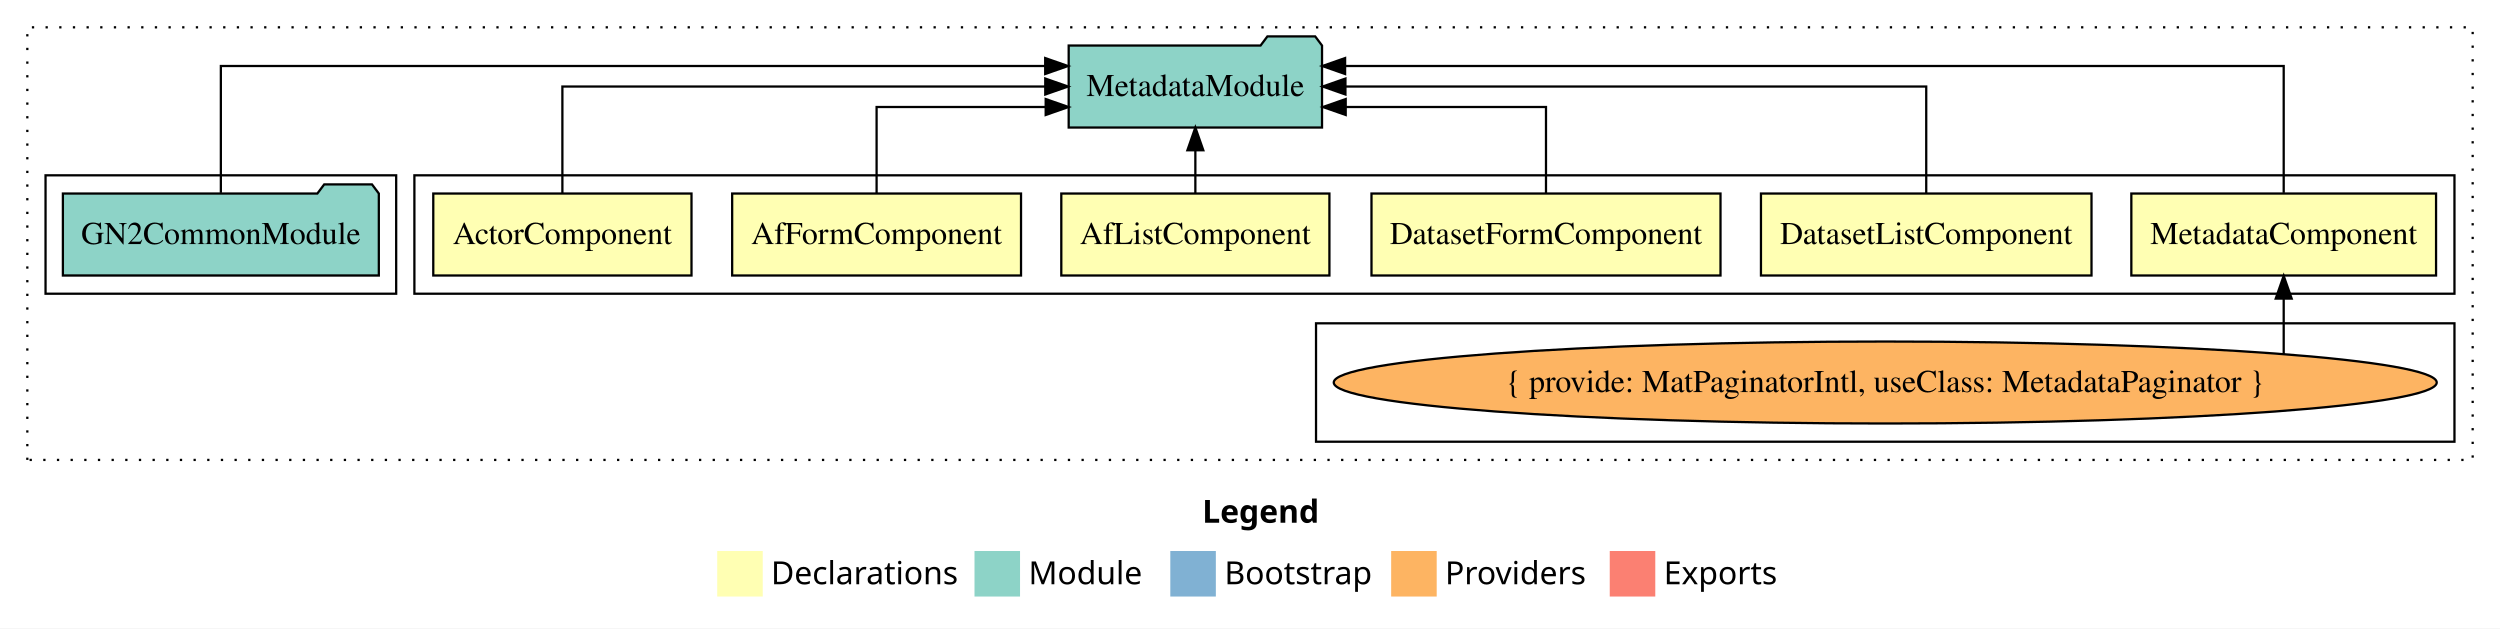
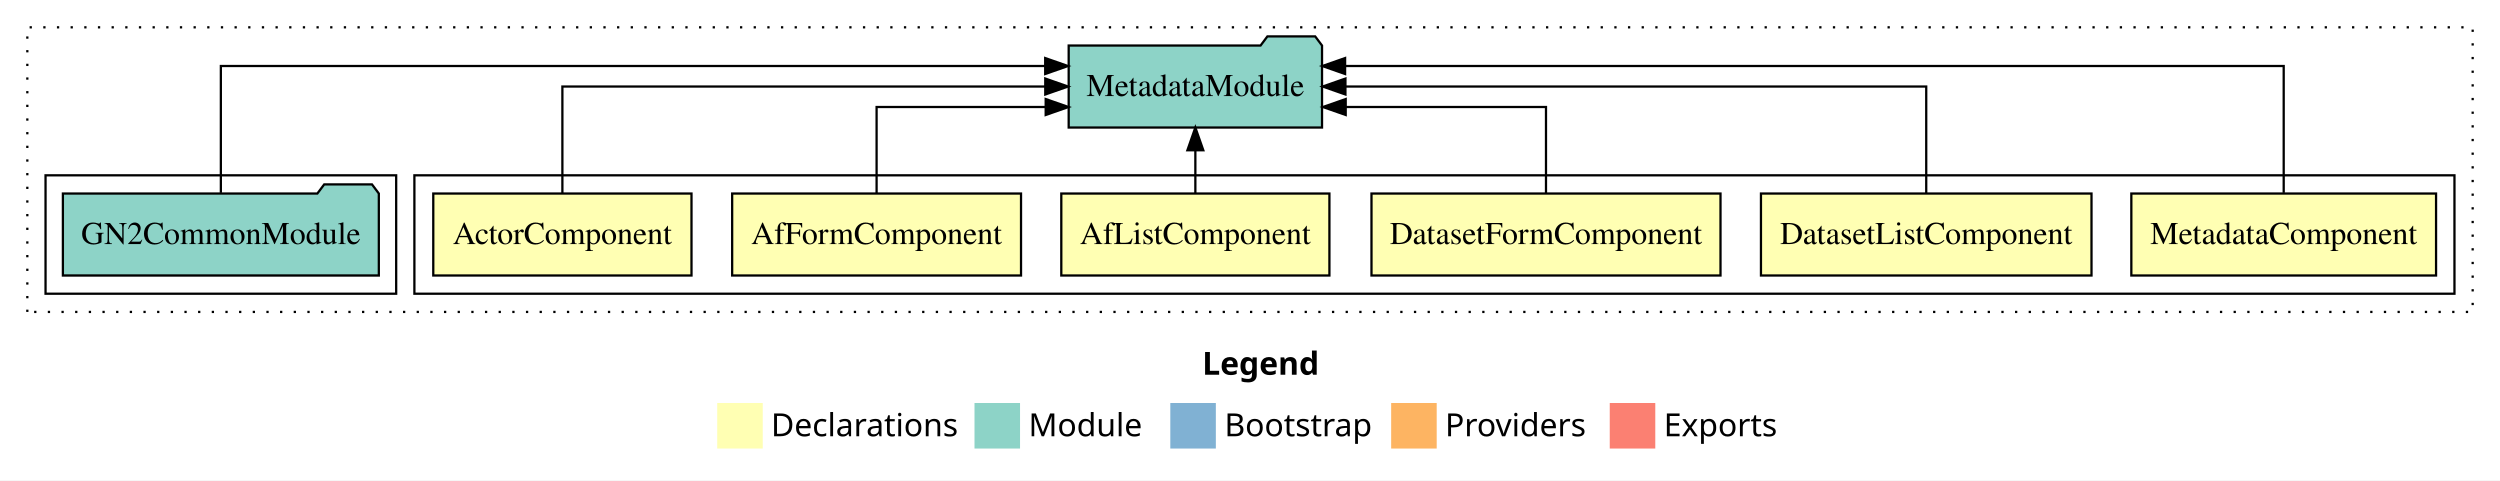
- <svg xmlns="http://www.w3.org/2000/svg" width="1098pt" height="276pt" viewBox="0.00 0.00 1098.00 276.00">
-   <g id="graph0" class="graph" transform="scale(1 1) rotate(0) translate(4 272)">
-     <polygon fill="#ffffff" stroke="transparent" points="-4,4 -4,-272 1094,-272 1094,4 -4,4" />
+ <svg xmlns="http://www.w3.org/2000/svg" width="1098pt" height="211pt" viewBox="0.00 0.00 1098.00 211.00">
+   <g id="graph0" class="graph" transform="scale(1 1) rotate(0) translate(4 207)">
+     <polygon fill="#ffffff" stroke="transparent" points="-4,4 -4,-207 1094,-207 1094,4 -4,4" />
    <text text-anchor="start" x="524.009" y="-42.4" font-family="sans-serif" font-weight="bold" font-size="14.00" fill="#000000">Legend</text>
    <polygon fill="#ffffb3" stroke="transparent" points="311,-10 311,-30 331,-30 331,-10 311,-10" />
    <text text-anchor="start" x="334.629" y="-15.4" font-family="sans-serif" font-size="14.00" fill="#000000">  Declarations</text>
    <polygon fill="#8dd3c7" stroke="transparent" points="424,-10 424,-30 444,-30 444,-10 424,-10" />
    <text text-anchor="start" x="447.725" y="-15.4" font-family="sans-serif" font-size="14.00" fill="#000000">  Module</text>
    <polygon fill="#80b1d3" stroke="transparent" points="510,-10 510,-30 530,-30 530,-10 510,-10" />
    <text text-anchor="start" x="533.781" y="-15.4" font-family="sans-serif" font-size="14.00" fill="#000000">  Bootstrap</text>
    <polygon fill="#fdb462" stroke="transparent" points="607,-10 607,-30 627,-30 627,-10 607,-10" />
    <text text-anchor="start" x="630.673" y="-15.4" font-family="sans-serif" font-size="14.00" fill="#000000">  Providers</text>
    <polygon fill="#fb8072" stroke="transparent" points="703,-10 703,-30 723,-30 723,-10 703,-10" />
    <text text-anchor="start" x="726.726" y="-15.4" font-family="sans-serif" font-size="14.00" fill="#000000">  Exports</text>
    <g id="clust1" class="cluster">
-       <polygon fill="none" stroke="#000000" stroke-dasharray="1,5" points="8,-70 8,-260 1082,-260 1082,-70 8,-70" />
+       <polygon fill="none" stroke="#000000" stroke-dasharray="1,5" points="8,-70 8,-195 1082,-195 1082,-70 8,-70" />
    </g>
    <g id="clust2" class="cluster">
-       <polygon fill="none" stroke="#000000" points="178,-143 178,-195 1074,-195 1074,-143 178,-143" />
-     </g>
-     <g id="clust3" class="cluster">
-       <polygon fill="none" stroke="#000000" points="574,-78 574,-130 1074,-130 1074,-78 574,-78" />
+       <polygon fill="none" stroke="#000000" points="178,-78 178,-130 1074,-130 1074,-78 178,-78" />
    </g>
    <g id="clust9" class="cluster">
-       <polygon fill="none" stroke="#000000" points="16,-143 16,-195 170,-195 170,-143 16,-143" />
+       <polygon fill="none" stroke="#000000" points="16,-78 16,-130 170,-130 170,-78 16,-78" />
    </g>
    <g id="node1" class="node">
-       <polygon fill="#ffffb3" stroke="#000000" points="1065.917,-187 932.083,-187 932.083,-151 1065.917,-151 1065.917,-187" />
-       <text text-anchor="middle" x="999" y="-164.8" font-family="Times,serif" font-size="14.00" fill="#000000">MetadataComponent</text>
+       <polygon fill="#ffffb3" stroke="#000000" points="1065.917,-122 932.083,-122 932.083,-86 1065.917,-86 1065.917,-122" />
+       <text text-anchor="middle" x="999" y="-99.8" font-family="Times,serif" font-size="14.00" fill="#000000">MetadataComponent</text>
    </g>
    <g id="node7" class="node">
-       <polygon fill="#8dd3c7" stroke="#000000" points="576.635,-252 573.635,-256 552.635,-256 549.635,-252 465.365,-252 465.365,-216 576.635,-216 576.635,-252" />
-       <text text-anchor="middle" x="521" y="-229.8" font-family="Times,serif" font-size="14.00" fill="#000000">MetadataModule</text>
+       <polygon fill="#8dd3c7" stroke="#000000" points="576.635,-187 573.635,-191 552.635,-191 549.635,-187 465.365,-187 465.365,-151 576.635,-151 576.635,-187" />
+       <text text-anchor="middle" x="521" y="-164.8" font-family="Times,serif" font-size="14.00" fill="#000000">MetadataModule</text>
    </g>
    <g id="edge1" class="edge">
-       <path fill="none" stroke="#000000" d="M999,-187.292C999,-209.206 999,-243 999,-243 999,-243 586.768,-243 586.768,-243" />
-       <polygon fill="#000000" stroke="#000000" points="586.768,-239.5 576.768,-243 586.768,-246.5 586.768,-239.5" />
+       <path fill="none" stroke="#000000" d="M999,-122.292C999,-144.206 999,-178 999,-178 999,-178 586.768,-178 586.768,-178" />
+       <polygon fill="#000000" stroke="#000000" points="586.768,-174.5 576.768,-178 586.768,-181.5 586.768,-174.5" />
    </g>
    <g id="node2" class="node">
-       <polygon fill="#ffffb3" stroke="#000000" points="914.587,-187 769.413,-187 769.413,-151 914.587,-151 914.587,-187" />
-       <text text-anchor="middle" x="842" y="-164.8" font-family="Times,serif" font-size="14.00" fill="#000000">DatasetListComponent</text>
+       <polygon fill="#ffffb3" stroke="#000000" points="914.587,-122 769.413,-122 769.413,-86 914.587,-86 914.587,-122" />
+       <text text-anchor="middle" x="842" y="-99.8" font-family="Times,serif" font-size="14.00" fill="#000000">DatasetListComponent</text>
+     </g>
+     <g id="edge2" class="edge">
+       <path fill="none" stroke="#000000" d="M842,-122.106C842,-141.339 842,-169 842,-169 842,-169 586.914,-169 586.914,-169" />
+       <polygon fill="#000000" stroke="#000000" points="586.914,-165.5 576.914,-169 586.914,-172.5 586.914,-165.5" />
+     </g>
+     <g id="node3" class="node">
+       <polygon fill="#ffffb3" stroke="#000000" points="751.643,-122 598.357,-122 598.357,-86 751.643,-86 751.643,-122" />
+       <text text-anchor="middle" x="675" y="-99.8" font-family="Times,serif" font-size="14.00" fill="#000000">DatasetFormComponent</text>
    </g>
    <g id="edge3" class="edge">
-       <path fill="none" stroke="#000000" d="M842,-187.106C842,-206.339 842,-234 842,-234 842,-234 586.914,-234 586.914,-234" />
-       <polygon fill="#000000" stroke="#000000" points="586.914,-230.5 576.914,-234 586.914,-237.5 586.914,-230.5" />
+       <path fill="none" stroke="#000000" d="M675,-122.027C675,-138.398 675,-160 675,-160 675,-160 587.033,-160 587.033,-160" />
+       <polygon fill="#000000" stroke="#000000" points="587.033,-156.5 577.033,-160 587.033,-163.5 587.033,-156.5" />
    </g>
-     <g id="node3" class="node">
-       <polygon fill="#ffffb3" stroke="#000000" points="751.643,-187 598.357,-187 598.357,-151 751.643,-151 751.643,-187" />
-       <text text-anchor="middle" x="675" y="-164.8" font-family="Times,serif" font-size="14.00" fill="#000000">DatasetFormComponent</text>
+     <g id="node4" class="node">
+       <polygon fill="#ffffb3" stroke="#000000" points="579.878,-122 462.122,-122 462.122,-86 579.878,-86 579.878,-122" />
+       <text text-anchor="middle" x="521" y="-99.8" font-family="Times,serif" font-size="14.00" fill="#000000">AfListComponent</text>
    </g>
    <g id="edge4" class="edge">
-       <path fill="none" stroke="#000000" d="M675,-187.027C675,-203.398 675,-225 675,-225 675,-225 587.033,-225 587.033,-225" />
-       <polygon fill="#000000" stroke="#000000" points="587.033,-221.5 577.033,-225 587.033,-228.5 587.033,-221.5" />
+       <path fill="none" stroke="#000000" d="M521,-122.106C521,-122.106 521,-140.991 521,-140.991" />
+       <polygon fill="#000000" stroke="#000000" points="517.5,-140.991 521,-150.991 524.5,-140.991 517.5,-140.991" />
    </g>
-     <g id="node4" class="node">
-       <polygon fill="#ffffb3" stroke="#000000" points="579.878,-187 462.122,-187 462.122,-151 579.878,-151 579.878,-187" />
-       <text text-anchor="middle" x="521" y="-164.8" font-family="Times,serif" font-size="14.00" fill="#000000">AfListComponent</text>
+     <g id="node5" class="node">
+       <polygon fill="#ffffb3" stroke="#000000" points="444.434,-122 317.566,-122 317.566,-86 444.434,-86 444.434,-122" />
+       <text text-anchor="middle" x="381" y="-99.8" font-family="Times,serif" font-size="14.00" fill="#000000">AfFormComponent</text>
    </g>
    <g id="edge5" class="edge">
-       <path fill="none" stroke="#000000" d="M521,-187.106C521,-187.106 521,-205.991 521,-205.991" />
-       <polygon fill="#000000" stroke="#000000" points="517.5,-205.991 521,-215.991 524.5,-205.991 517.5,-205.991" />
+       <path fill="none" stroke="#000000" d="M381,-122.027C381,-138.398 381,-160 381,-160 381,-160 455.266,-160 455.266,-160" />
+       <polygon fill="#000000" stroke="#000000" points="455.266,-163.5 465.266,-160 455.266,-156.5 455.266,-163.5" />
    </g>
-     <g id="node5" class="node">
-       <polygon fill="#ffffb3" stroke="#000000" points="444.434,-187 317.566,-187 317.566,-151 444.434,-151 444.434,-187" />
-       <text text-anchor="middle" x="381" y="-164.8" font-family="Times,serif" font-size="14.00" fill="#000000">AfFormComponent</text>
+     <g id="node6" class="node">
+       <polygon fill="#ffffb3" stroke="#000000" points="299.705,-122 186.295,-122 186.295,-86 299.705,-86 299.705,-122" />
+       <text text-anchor="middle" x="243" y="-99.8" font-family="Times,serif" font-size="14.00" fill="#000000">ActorComponent</text>
    </g>
    <g id="edge6" class="edge">
-       <path fill="none" stroke="#000000" d="M381,-187.027C381,-203.398 381,-225 381,-225 381,-225 455.266,-225 455.266,-225" />
-       <polygon fill="#000000" stroke="#000000" points="455.266,-228.5 465.266,-225 455.266,-221.5 455.266,-228.5" />
+       <path fill="none" stroke="#000000" d="M243,-122.106C243,-141.339 243,-169 243,-169 243,-169 455.077,-169 455.077,-169" />
+       <polygon fill="#000000" stroke="#000000" points="455.077,-172.5 465.077,-169 455.077,-165.5 455.077,-172.5" />
    </g>
-     <g id="node6" class="node">
-       <polygon fill="#ffffb3" stroke="#000000" points="299.705,-187 186.295,-187 186.295,-151 299.705,-151 299.705,-187" />
-       <text text-anchor="middle" x="243" y="-164.8" font-family="Times,serif" font-size="14.00" fill="#000000">ActorComponent</text>
+     <g id="node8" class="node">
+       <polygon fill="#8dd3c7" stroke="#000000" points="162.381,-122 159.381,-126 138.381,-126 135.381,-122 23.619,-122 23.619,-86 162.381,-86 162.381,-122" />
+       <text text-anchor="middle" x="93" y="-99.8" font-family="Times,serif" font-size="14.00" fill="#000000">GN2CommonModule</text>
    </g>
    <g id="edge7" class="edge">
-       <path fill="none" stroke="#000000" d="M243,-187.106C243,-206.339 243,-234 243,-234 243,-234 455.077,-234 455.077,-234" />
-       <polygon fill="#000000" stroke="#000000" points="455.077,-237.5 465.077,-234 455.077,-230.5 455.077,-237.5" />
-     </g>
-     <g id="node8" class="node">
-       <ellipse fill="#fdb462" stroke="#000000" cx="824" cy="-104" rx="242.22" ry="18" />
-       <text text-anchor="middle" x="824" y="-99.8" font-family="Times,serif" font-size="14.00" fill="#000000">{ provide: MatPaginatorIntl, useClass: MetadataPaginator }</text>
-     </g>
-     <g id="edge2" class="edge">
-       <path fill="none" stroke="#000000" d="M999,-116.533C999,-116.533 999,-140.851 999,-140.851" />
-       <polygon fill="#000000" stroke="#000000" points="995.5,-140.851 999,-150.851 1002.5,-140.851 995.5,-140.851" />
-     </g>
-     <g id="node9" class="node">
-       <polygon fill="#8dd3c7" stroke="#000000" points="162.381,-187 159.381,-191 138.381,-191 135.381,-187 23.619,-187 23.619,-151 162.381,-151 162.381,-187" />
-       <text text-anchor="middle" x="93" y="-164.8" font-family="Times,serif" font-size="14.00" fill="#000000">GN2CommonModule</text>
-     </g>
-     <g id="edge8" class="edge">
-       <path fill="none" stroke="#000000" d="M93,-187.292C93,-209.206 93,-243 93,-243 93,-243 455.046,-243 455.046,-243" />
-       <polygon fill="#000000" stroke="#000000" points="455.046,-246.5 465.046,-243 455.046,-239.5 455.046,-246.5" />
+       <path fill="none" stroke="#000000" d="M93,-122.292C93,-144.206 93,-178 93,-178 93,-178 455.046,-178 455.046,-178" />
+       <polygon fill="#000000" stroke="#000000" points="455.046,-181.5 465.046,-178 455.046,-174.5 455.046,-181.5" />
    </g>
  </g>
</svg>
